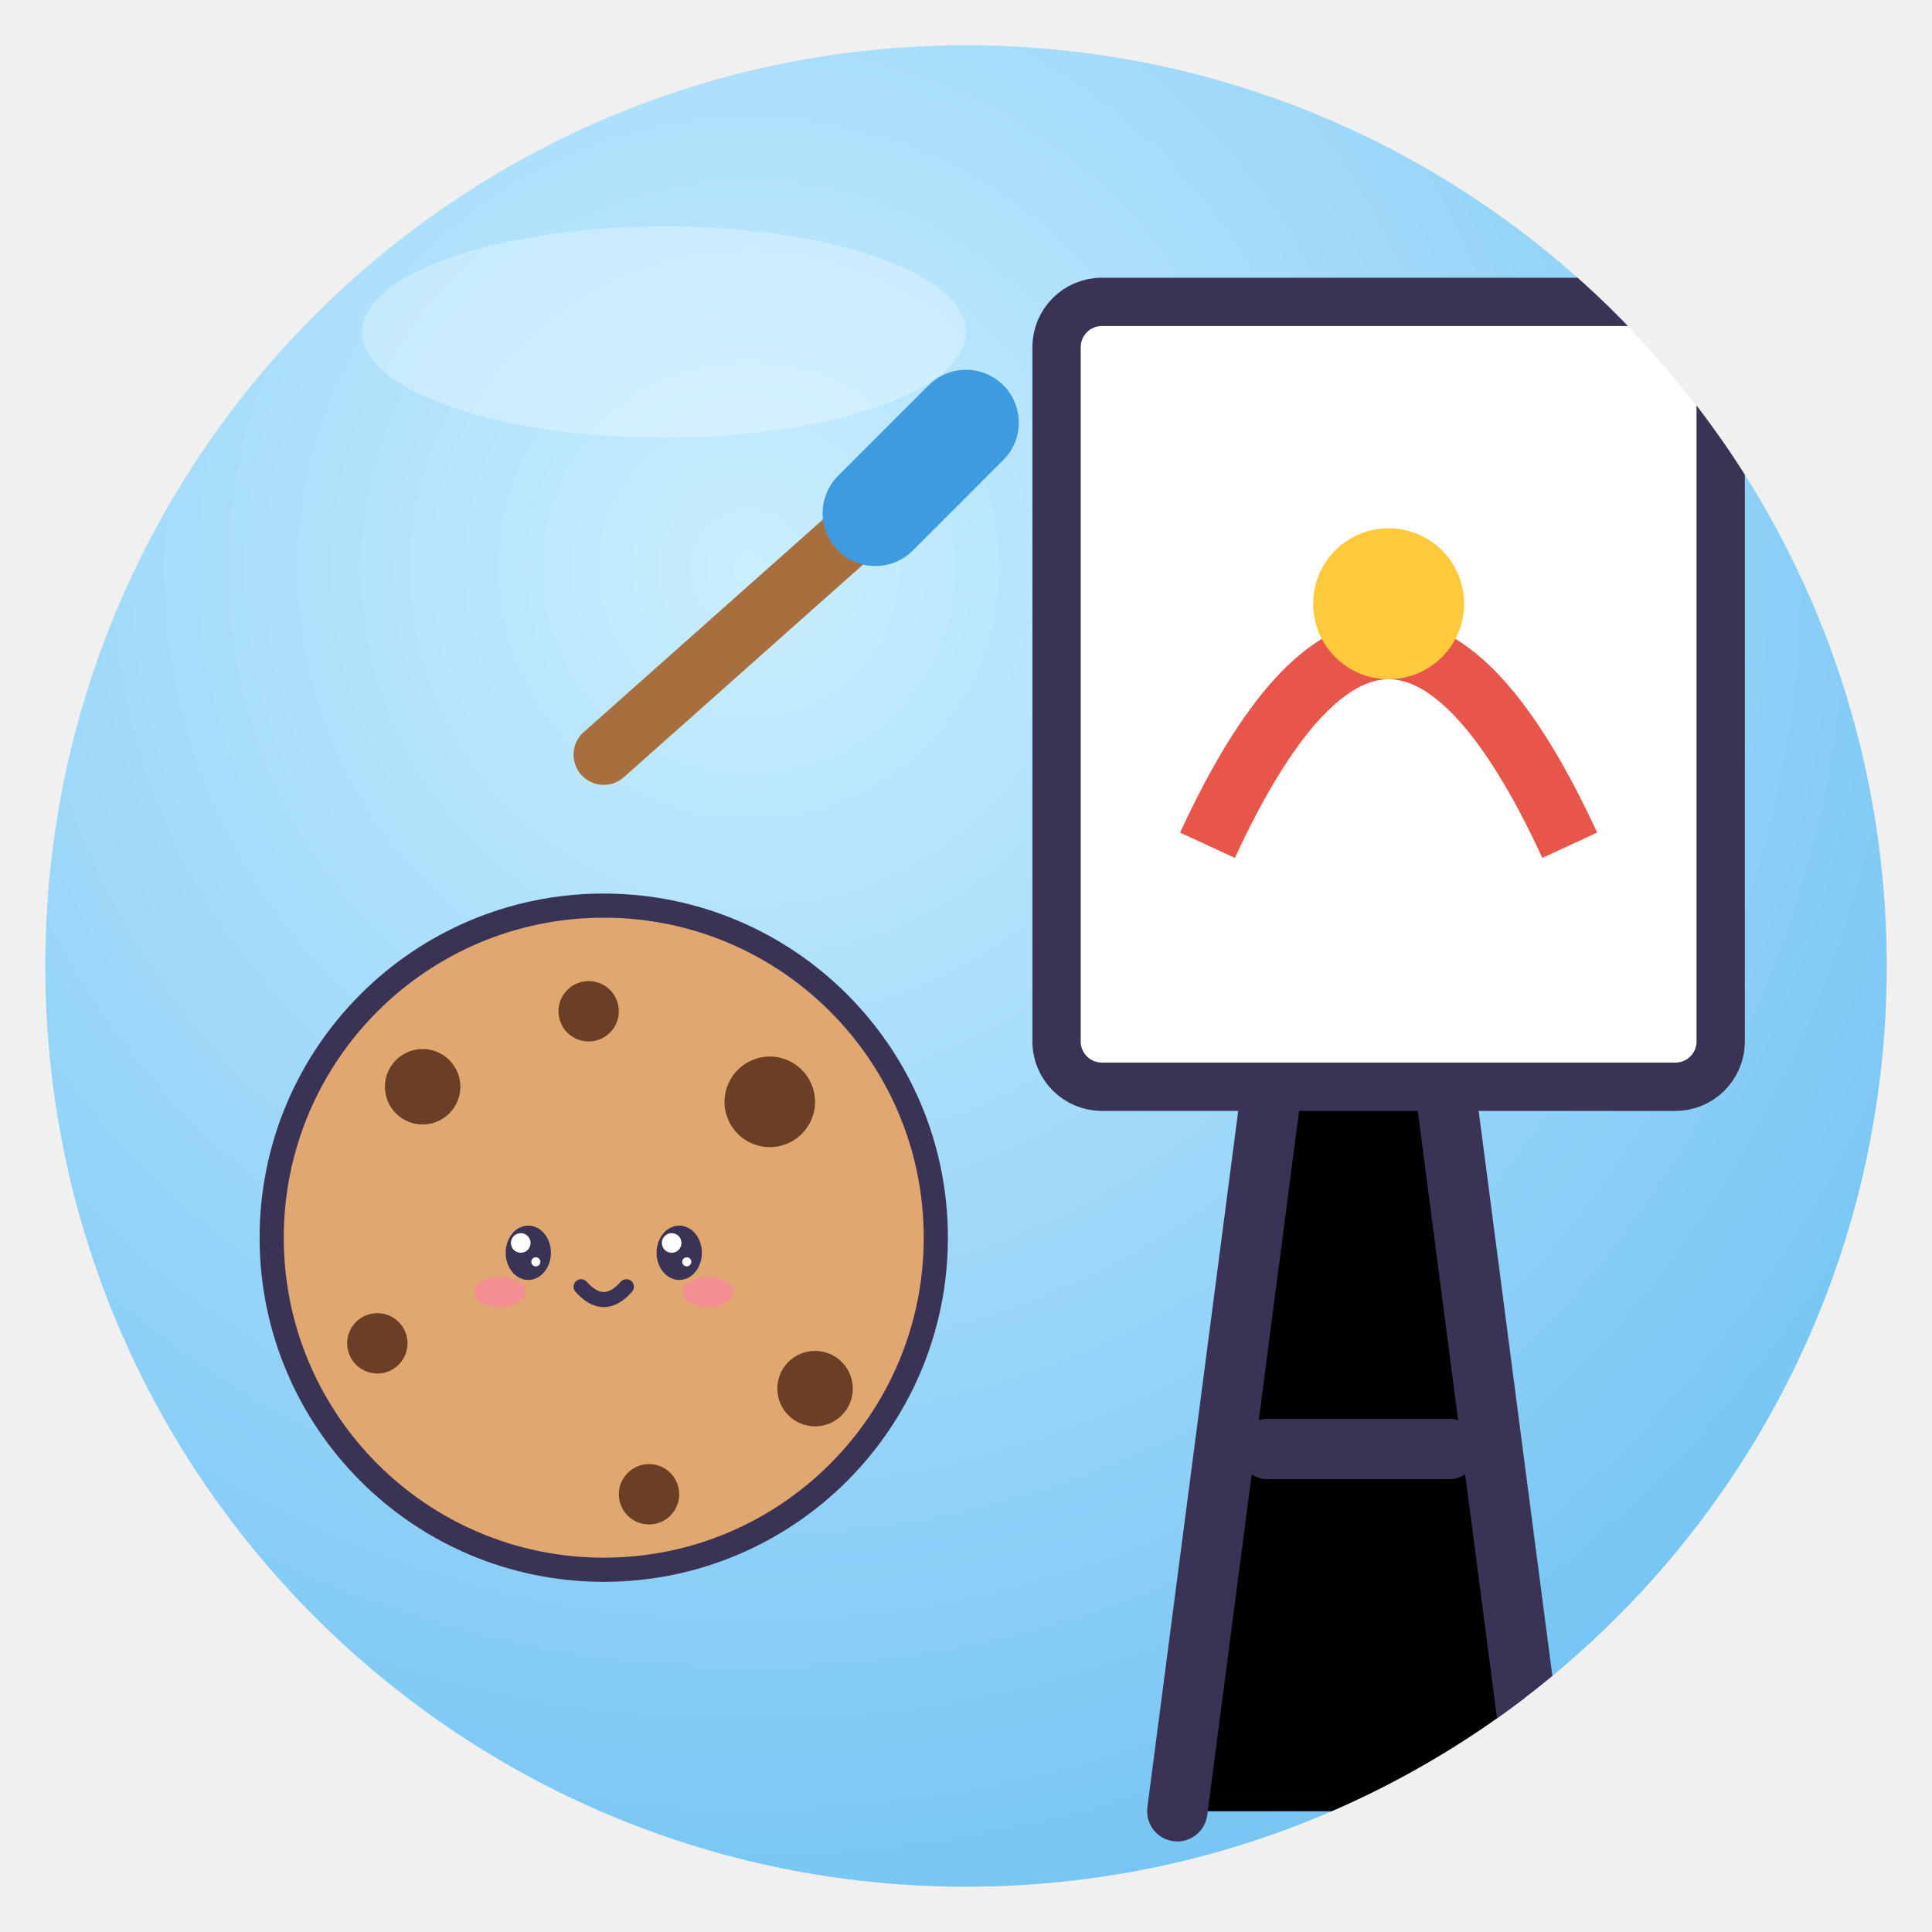
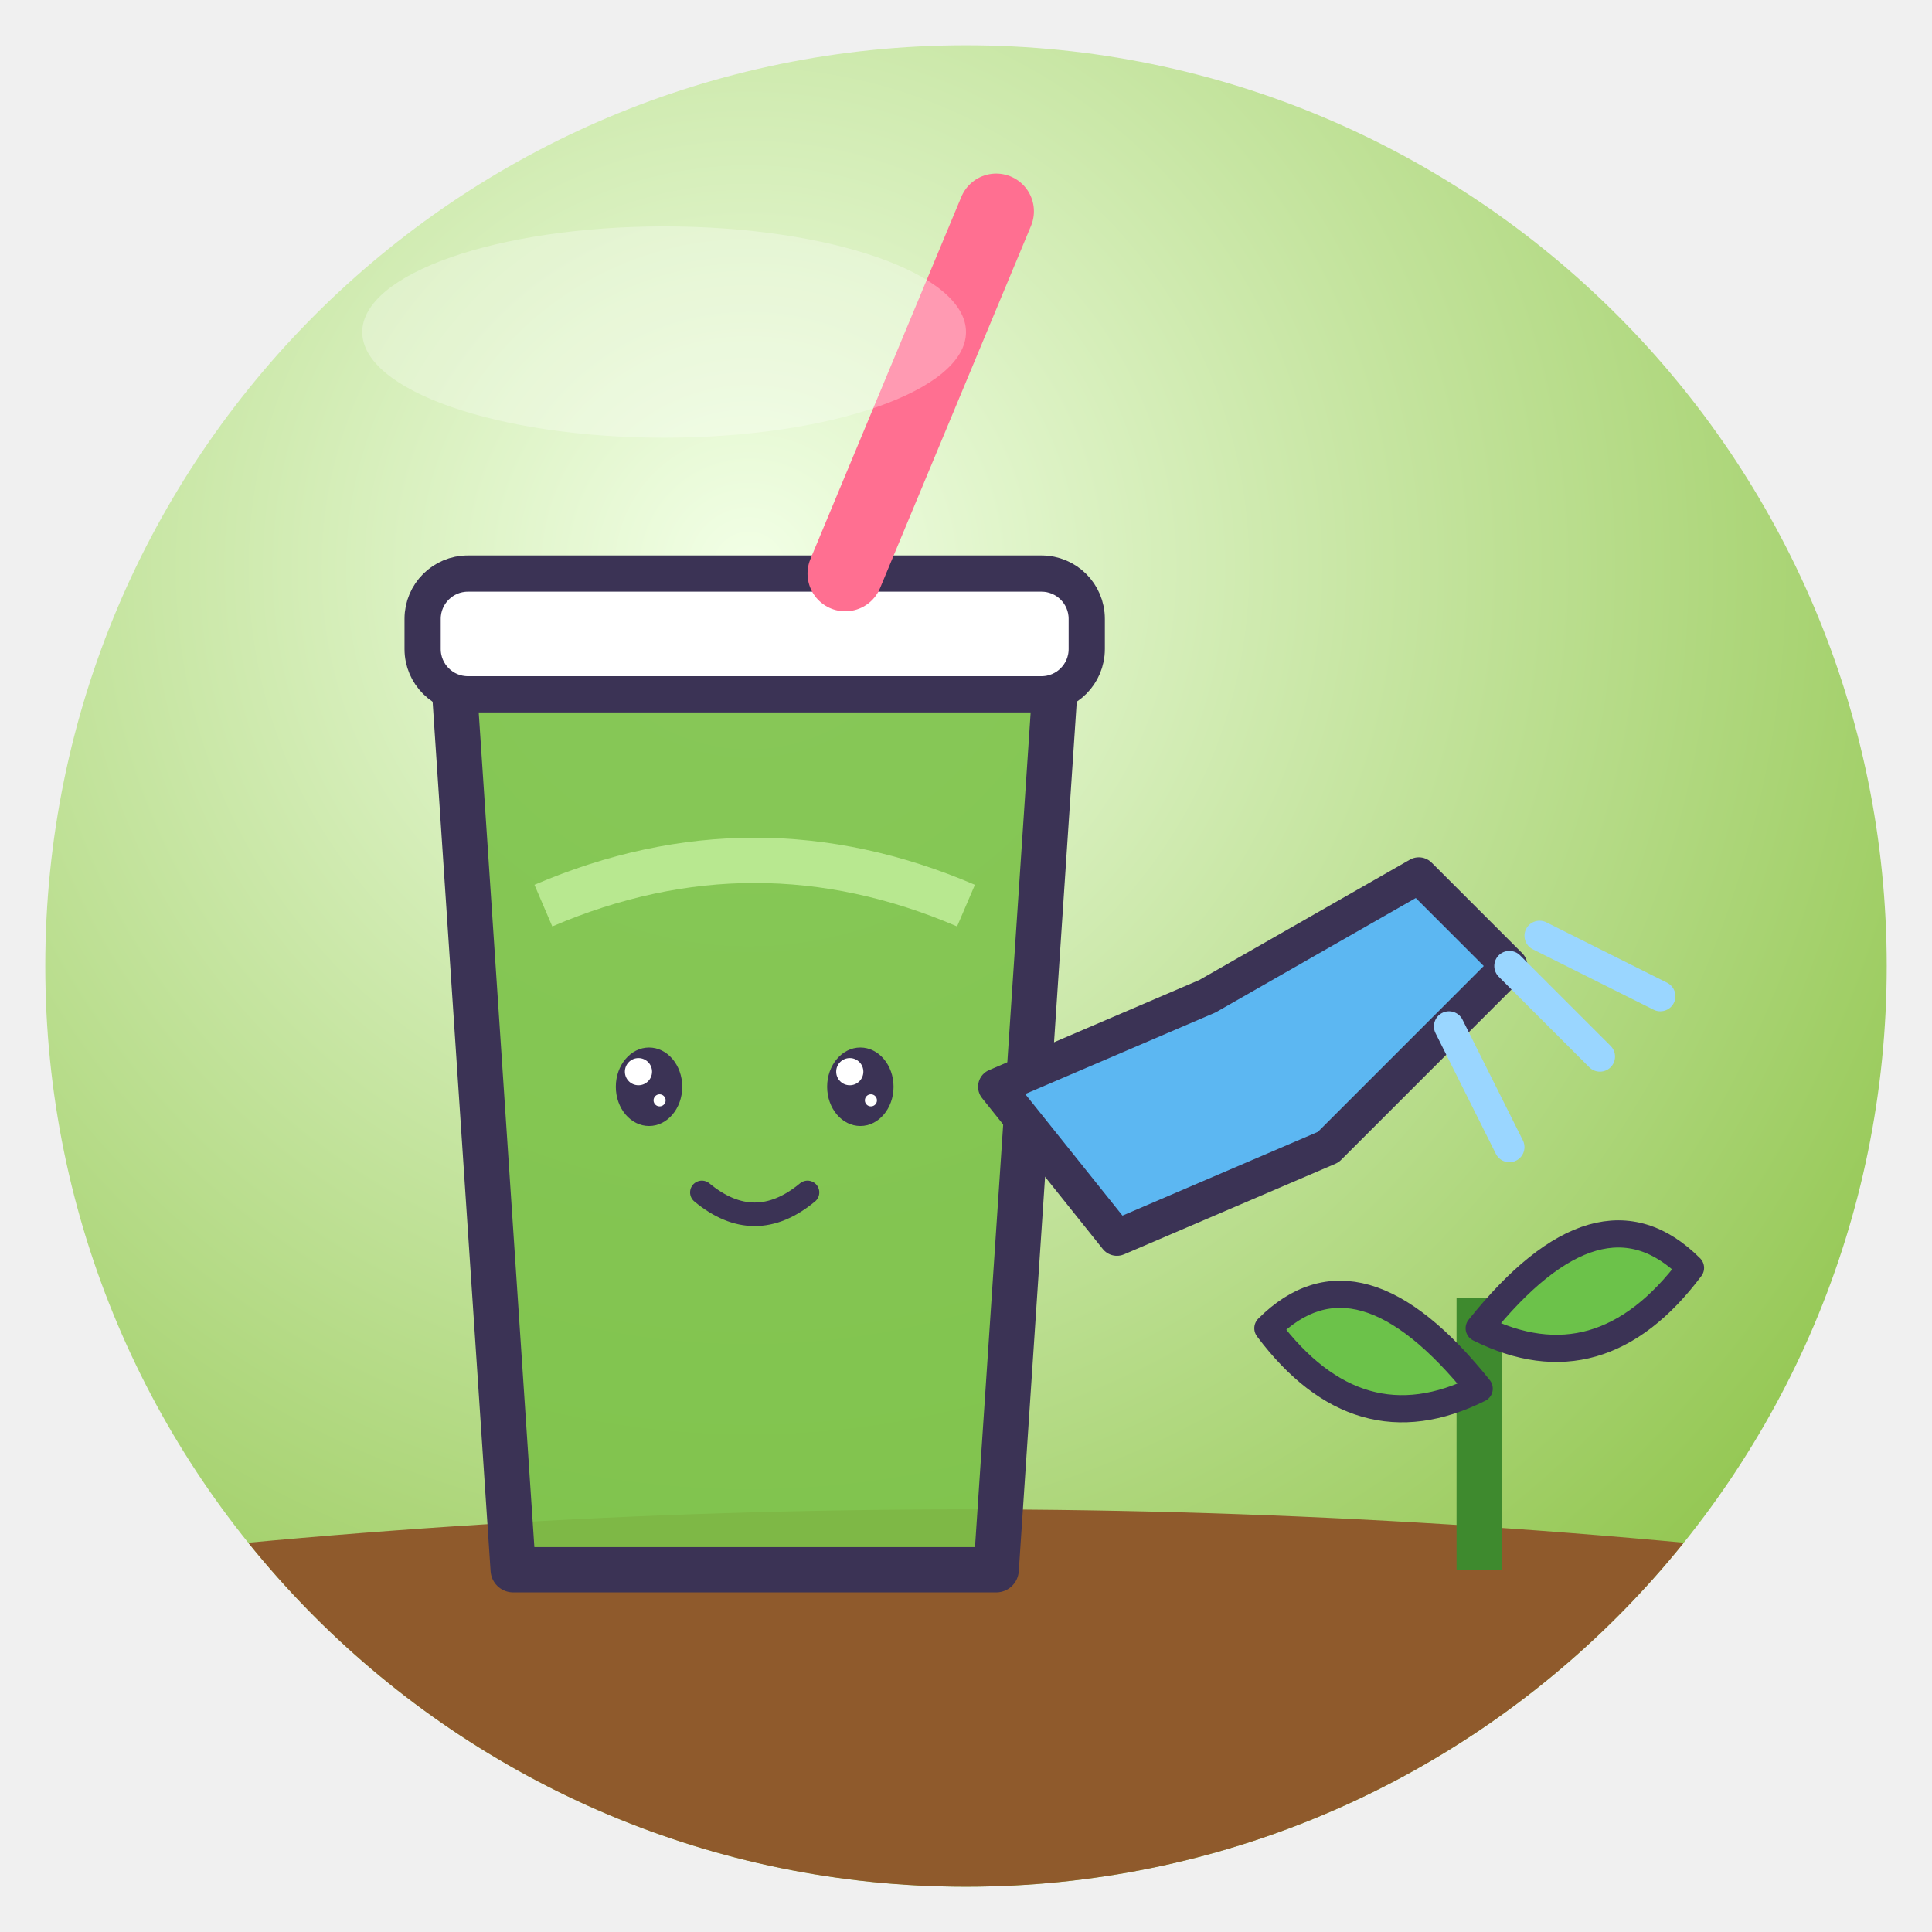
<svg xmlns="http://www.w3.org/2000/svg" viewBox="0 0 128 128" width="128" height="128">
  <defs>
    <radialGradient id="g" cx="38%" cy="28%" r="85%">
-       <stop offset="0" stop-color="#C9EEFF" />
-       <stop offset="1" stop-color="#6CC0F2" />
+       <stop offset="0" stop-color="#F2FFE6" />
+       <stop offset="1" stop-color="#88C040" />
    </radialGradient>
    <clipPath id="c">
      <circle cx="64" cy="64" r="61" />
    </clipPath>
  </defs>
  <circle cx="64" cy="64" r="61" fill="url(#g)" />
  <g clip-path="url(#c)">
-     <path d="M78 120 L90 28 L102 120 M84 96 H96" stroke="#3B3355" stroke-linejoin="round" stroke-linecap="round" stroke-width="4" />
-     <rect x="70" y="20" width="44" height="52" rx="3" fill="#fff" stroke="#3B3355" stroke-width="3.2" stroke-linejoin="round" stroke-linecap="round" />
-     <path d="M80 56 Q92 30 104 56" fill="none" stroke="#E8554A" stroke-width="4" />
-     <circle cx="92" cy="40" r="5" fill="#FFC93C" />
-     <path d="M40 50 L58 34" stroke="#A86F3E" stroke-width="4" stroke-linecap="round" />
-     <path d="M58 34 L64 28" stroke="#3E9BE0" stroke-width="7" stroke-linecap="round" />
-     <g transform="translate(40 82) rotate(0) scale(0.5 0.5) translate(-64 -64)">
-       <circle cx="64" cy="64" r="44" fill="#E0A870" stroke="#3B3355" stroke-width="3.2" stroke-linejoin="round" stroke-linecap="round" />
-       <circle cx="40" cy="44" r="5" fill="#6B3E26" />
-       <circle cx="86" cy="46" r="6" fill="#6B3E26" />
-       <circle cx="34" cy="78" r="4" fill="#6B3E26" />
-       <circle cx="92" cy="84" r="5" fill="#6B3E26" />
-       <circle cx="62" cy="34" r="4" fill="#6B3E26" />
-       <circle cx="70" cy="98" r="4" fill="#6B3E26" />
-       <ellipse cx="54" cy="66" rx="3.0" ry="3.6" fill="#3B3355" />
-       <circle cx="53.0" cy="64.7" r="1.3" fill="#fff" />
-       <circle cx="55.0" cy="67.2" r="0.6" fill="#fff" />
-       <ellipse cx="74" cy="66" rx="3.0" ry="3.6" fill="#3B3355" />
-       <circle cx="73.0" cy="64.7" r="1.3" fill="#fff" />
-       <circle cx="75.0" cy="67.2" r="0.6" fill="#fff" />
-       <ellipse cx="50.2" cy="71.2" rx="3.4" ry="2.0" fill="#FF7FA8" opacity=".6" />
-       <ellipse cx="77.8" cy="71.2" rx="3.4" ry="2.0" fill="#FF7FA8" opacity=".6" />
-       <path d="M61.0 70.5 Q64 73.9 67.0 70.5" fill="none" stroke="#3B3355" stroke-linejoin="round" stroke-linecap="round" stroke-width="2.0" />
-     </g>
+     <path d="M0 104 Q64 96 128 104 V128 H0Z" fill="#8F5A2C" />
+     <path d="M98 104 V86" stroke="#3E8A2E" stroke-width="3" />
+     <path d="M98 92 Q90 82 84 88 Q90 96 98 92Z M98 88 Q106 78 112 84 Q106 92 98 88Z" fill="#6CC24A" stroke="#3B3355" stroke-linejoin="round" stroke-linecap="round" stroke-width="1.8" />
+     <path d="M30 44 H70 L66 104 H34Z" fill="#7CC24A" fill-opacity=".9" stroke="#3B3355" stroke-linejoin="round" stroke-linecap="round" stroke-width="3" />
+     <rect x="28" y="38" width="44" height="8" rx="3" fill="#fff" stroke="#3B3355" stroke-linejoin="round" stroke-linecap="round" stroke-width="2.4" />
+     <path d="M56 38 L66 14" stroke="#FF6F91" stroke-width="5" stroke-linecap="round" />
+     <path d="M36 60 Q50 54 64 60" fill="none" stroke="#B8E890" stroke-width="3" />
+     <ellipse cx="43" cy="72" rx="2.2" ry="2.6" fill="#3B3355" />
+     <circle cx="42.3" cy="71.0" r="0.9" fill="#fff" />
+     <circle cx="43.7" cy="72.9" r="0.4" fill="#fff" />
+     <ellipse cx="57" cy="72" rx="2.2" ry="2.6" fill="#3B3355" />
+     <circle cx="56.3" cy="71.0" r="0.9" fill="#fff" />
+     <circle cx="57.7" cy="72.9" r="0.4" fill="#fff" />
+     <path d="M46.5 79 Q50 81.9 53.5 79" fill="none" stroke="#3B3355" stroke-linejoin="round" stroke-linecap="round" stroke-width="1.56" />
+     <path d="M66 72 L80 66 L94 58 L100 64 L88 76 L74 82Z" fill="#5CB7F2" stroke="#3B3355" stroke-linejoin="round" stroke-linecap="round" stroke-width="2.4" />
+     <path d="M100 64 L106 70 M96 68 L100 76 M102 62 L110 66" stroke="#9AD6FF" stroke-width="2" stroke-linecap="round" />
  </g>
  <ellipse cx="44" cy="22" rx="20" ry="7" fill="#fff" opacity=".3" />
</svg>
